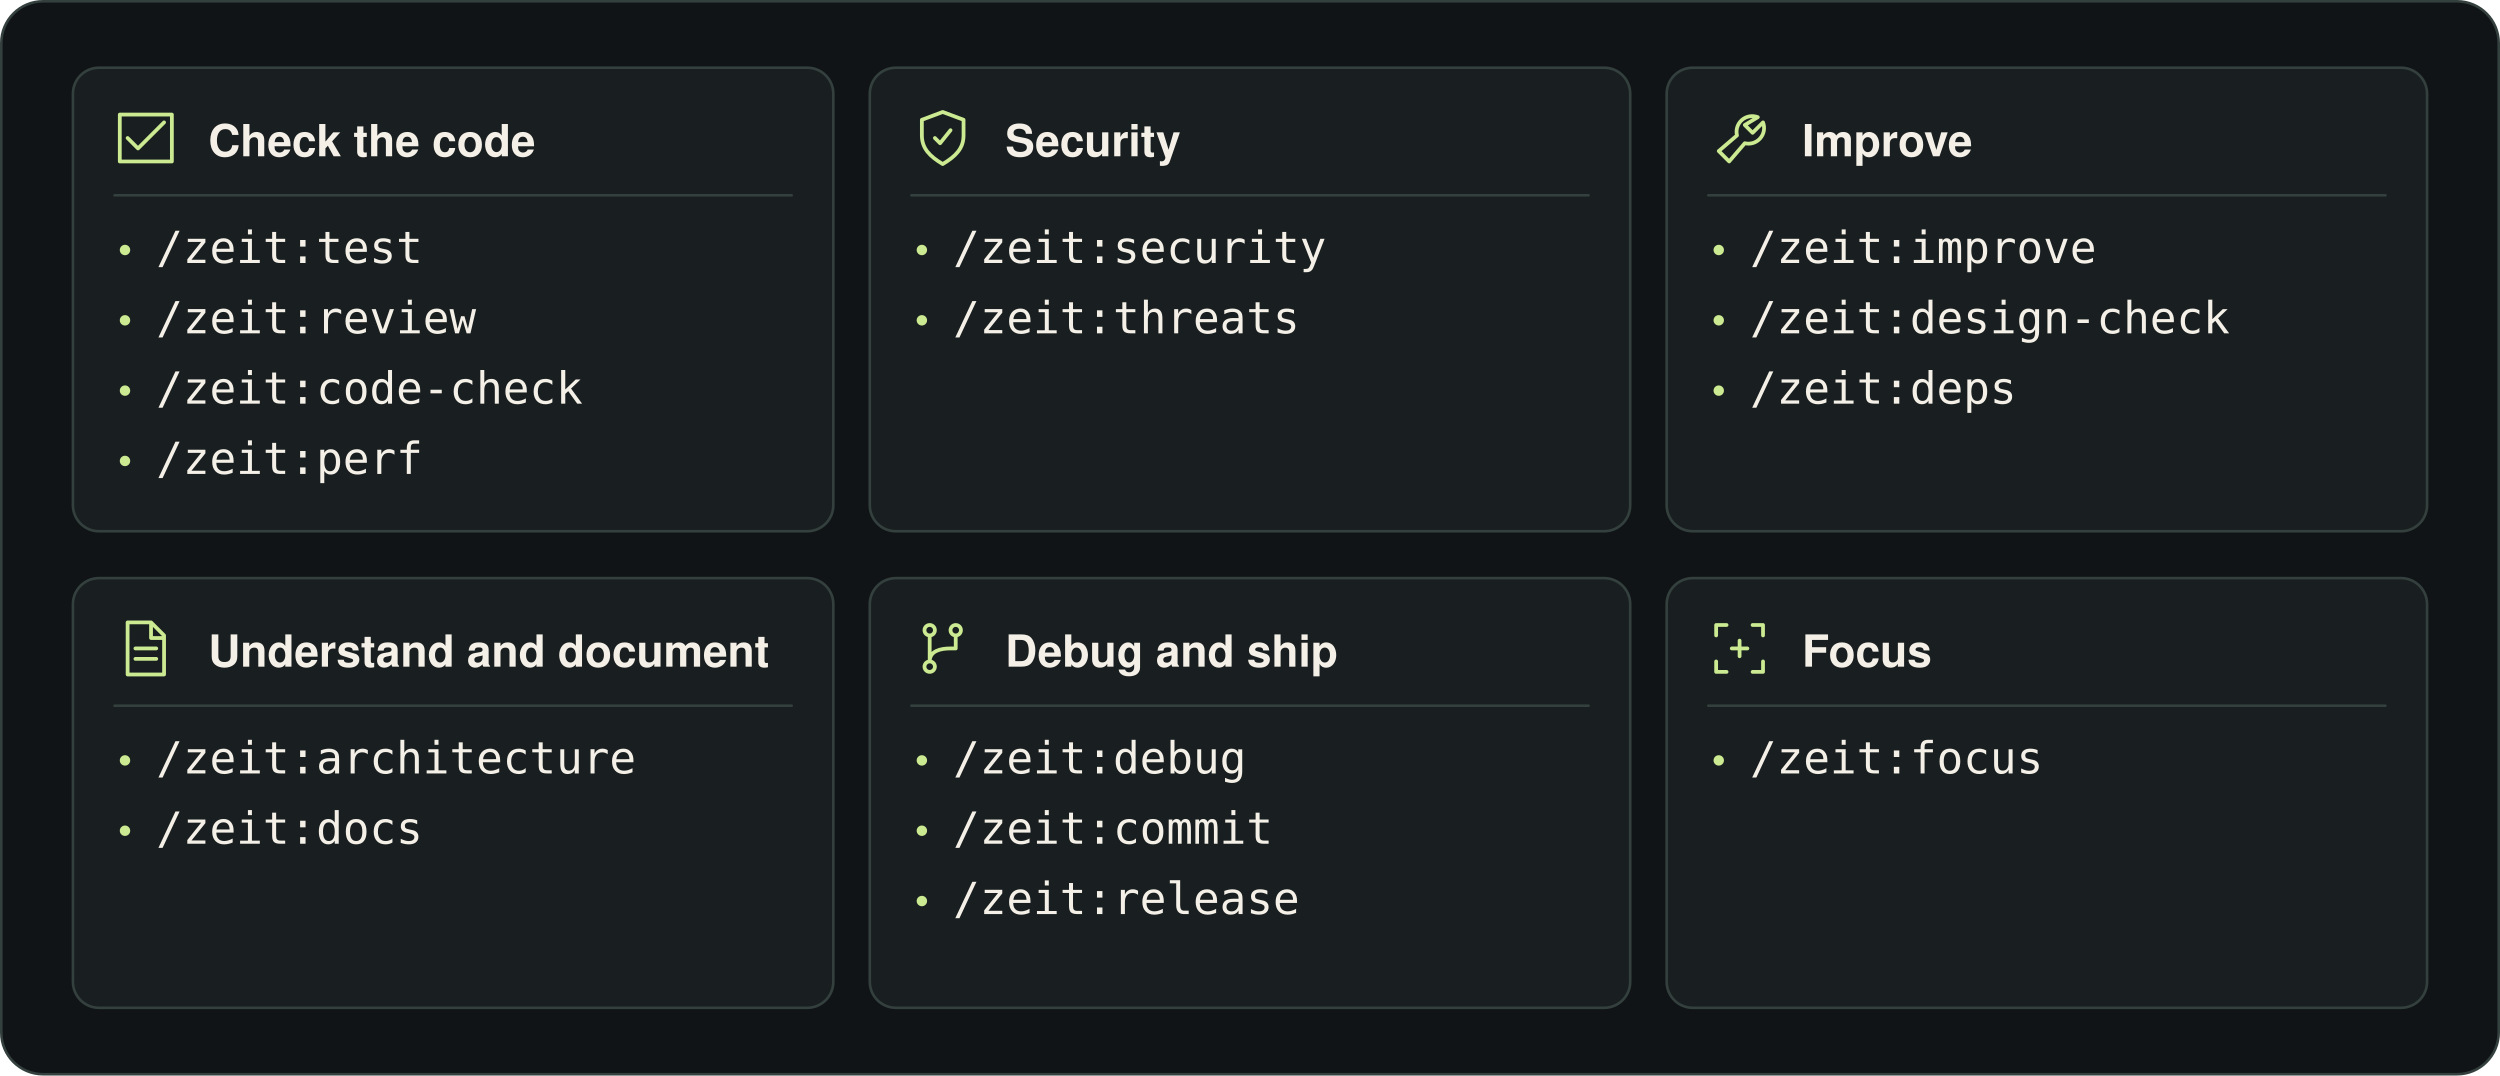
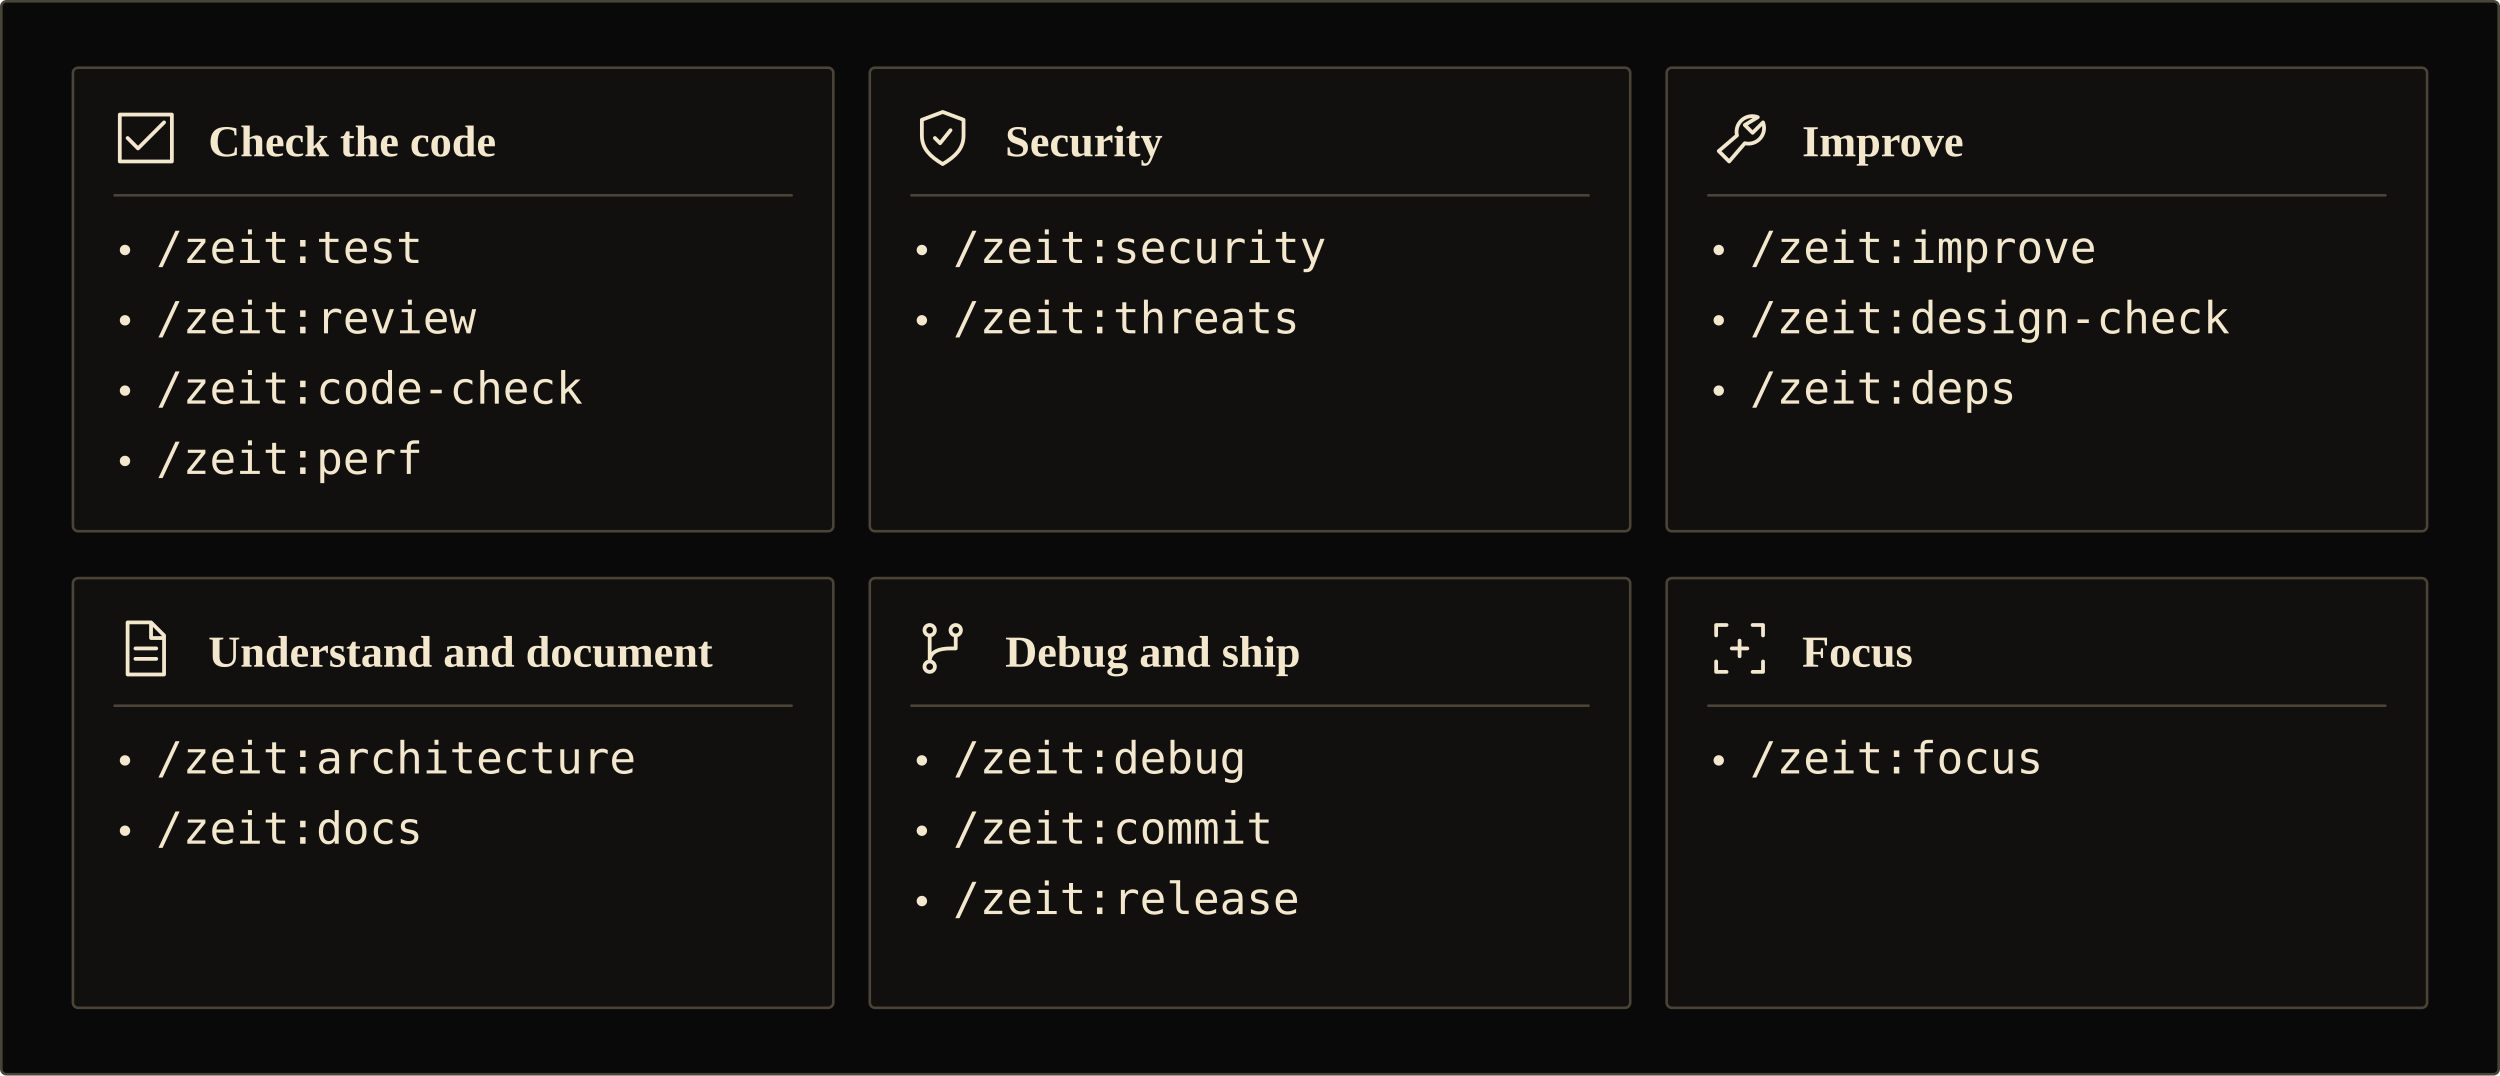
<svg xmlns="http://www.w3.org/2000/svg" width="960" height="413" viewBox="0 0 960 413" role="img" aria-labelledby="title desc">
-   <rect x="0.5" y="0.5" width="959" height="412" rx="16" fill="#101416" stroke="#34403E" />
-   <rect x="28" y="26" width="292" height="178" rx="10" fill="#191F20" stroke="#34403E" />
+   <rect x="0.5" y="0.5" width="959" height="412" rx="2" fill="#090909" stroke="#494438" />
+   <rect x="28" y="26" width="292" height="178" rx="2" fill="#11100E" stroke="#494438" />
  <g transform="translate(44 41)">
-     <path d="M5 12l4 4L19 6 M2 3h20v18H2z" fill="none" stroke="#CBEA91" stroke-width="1.45" stroke-linecap="round" stroke-linejoin="round" />
+     <path d="M5 12l4 4L19 6 M2 3h20v18H2z" fill="none" stroke="#F3E8CD" stroke-width="1.45" stroke-linecap="round" stroke-linejoin="round" />
  </g>
-   <text x="80" y="60" fill="#F4F0E7" font-family="Segoe UI, Helvetica, Arial, sans-serif" font-size="17" font-weight="700">Check the code</text>
-   <path d="M44 75h260" fill="none" stroke="#34403E" stroke-width="1" stroke-linecap="round" stroke-linejoin="round" />
-   <circle cx="48" cy="96" r="2" fill="#CBEA91" />
-   <text x="60" y="101" fill="#F4F0E7" font-family="Consolas, SFMono-Regular, Menlo, monospace" font-size="17" font-weight="400">/zeit:test</text>
-   <circle cx="48" cy="123" r="2" fill="#CBEA91" />
-   <text x="60" y="128" fill="#F4F0E7" font-family="Consolas, SFMono-Regular, Menlo, monospace" font-size="17" font-weight="400">/zeit:review</text>
-   <circle cx="48" cy="150" r="2" fill="#CBEA91" />
-   <text x="60" y="155" fill="#F4F0E7" font-family="Consolas, SFMono-Regular, Menlo, monospace" font-size="17" font-weight="400">/zeit:code-check</text>
-   <circle cx="48" cy="177" r="2" fill="#CBEA91" />
-   <text x="60" y="182" fill="#F4F0E7" font-family="Consolas, SFMono-Regular, Menlo, monospace" font-size="17" font-weight="400">/zeit:perf</text>
-   <rect x="334" y="26" width="292" height="178" rx="10" fill="#191F20" stroke="#34403E" />
+   <text x="80" y="60" fill="#F3E8CD" font-family="Georgia, 'Times New Roman', serif" font-size="17" font-weight="700">Check the code</text>
+   <path d="M44 75h260" fill="none" stroke="#494438" stroke-width="1" stroke-linecap="round" stroke-linejoin="round" />
+   <circle cx="48" cy="96" r="2" fill="#F3E8CD" />
+   <text x="60" y="101" fill="#F3E8CD" font-family="Consolas, SFMono-Regular, Menlo, monospace" font-size="17" font-weight="400">/zeit:test</text>
+   <circle cx="48" cy="123" r="2" fill="#F3E8CD" />
+   <text x="60" y="128" fill="#F3E8CD" font-family="Consolas, SFMono-Regular, Menlo, monospace" font-size="17" font-weight="400">/zeit:review</text>
+   <circle cx="48" cy="150" r="2" fill="#F3E8CD" />
+   <text x="60" y="155" fill="#F3E8CD" font-family="Consolas, SFMono-Regular, Menlo, monospace" font-size="17" font-weight="400">/zeit:code-check</text>
+   <circle cx="48" cy="177" r="2" fill="#F3E8CD" />
+   <text x="60" y="182" fill="#F3E8CD" font-family="Consolas, SFMono-Regular, Menlo, monospace" font-size="17" font-weight="400">/zeit:perf</text>
+   <rect x="334" y="26" width="292" height="178" rx="2" fill="#11100E" stroke="#494438" />
  <g transform="translate(350 41)">
-     <path d="M12 2l8 3v6c0 5-3 8-8 11-5-3-8-6-8-11V5z M9 12l2 2 4-5" fill="none" stroke="#CBEA91" stroke-width="1.45" stroke-linecap="round" stroke-linejoin="round" />
+     <path d="M12 2l8 3v6c0 5-3 8-8 11-5-3-8-6-8-11V5z M9 12l2 2 4-5" fill="none" stroke="#F3E8CD" stroke-width="1.45" stroke-linecap="round" stroke-linejoin="round" />
  </g>
-   <text x="386" y="60" fill="#F4F0E7" font-family="Segoe UI, Helvetica, Arial, sans-serif" font-size="17" font-weight="700">Security</text>
-   <path d="M350 75h260" fill="none" stroke="#34403E" stroke-width="1" stroke-linecap="round" stroke-linejoin="round" />
-   <circle cx="354" cy="96" r="2" fill="#CBEA91" />
-   <text x="366" y="101" fill="#F4F0E7" font-family="Consolas, SFMono-Regular, Menlo, monospace" font-size="17" font-weight="400">/zeit:security</text>
-   <circle cx="354" cy="123" r="2" fill="#CBEA91" />
-   <text x="366" y="128" fill="#F4F0E7" font-family="Consolas, SFMono-Regular, Menlo, monospace" font-size="17" font-weight="400">/zeit:threats</text>
-   <rect x="640" y="26" width="292" height="178" rx="10" fill="#191F20" stroke="#34403E" />
+   <text x="386" y="60" fill="#F3E8CD" font-family="Georgia, 'Times New Roman', serif" font-size="17" font-weight="700">Security</text>
+   <path d="M350 75h260" fill="none" stroke="#494438" stroke-width="1" stroke-linecap="round" stroke-linejoin="round" />
+   <circle cx="354" cy="96" r="2" fill="#F3E8CD" />
+   <text x="366" y="101" fill="#F3E8CD" font-family="Consolas, SFMono-Regular, Menlo, monospace" font-size="17" font-weight="400">/zeit:security</text>
+   <circle cx="354" cy="123" r="2" fill="#F3E8CD" />
+   <text x="366" y="128" fill="#F3E8CD" font-family="Consolas, SFMono-Regular, Menlo, monospace" font-size="17" font-weight="400">/zeit:threats</text>
+   <rect x="640" y="26" width="292" height="178" rx="2" fill="#11100E" stroke="#494438" />
  <g transform="translate(656 41)">
-     <path d="M14 7l3 3 4-4a6 6 0 0 1-7 8l-6 7-4-4 7-6a6 6 0 0 1 8-7z" fill="none" stroke="#CBEA91" stroke-width="1.45" stroke-linecap="round" stroke-linejoin="round" />
+     <path d="M14 7l3 3 4-4a6 6 0 0 1-7 8l-6 7-4-4 7-6a6 6 0 0 1 8-7z" fill="none" stroke="#F3E8CD" stroke-width="1.45" stroke-linecap="round" stroke-linejoin="round" />
  </g>
-   <text x="692" y="60" fill="#F4F0E7" font-family="Segoe UI, Helvetica, Arial, sans-serif" font-size="17" font-weight="700">Improve</text>
-   <path d="M656 75h260" fill="none" stroke="#34403E" stroke-width="1" stroke-linecap="round" stroke-linejoin="round" />
-   <circle cx="660" cy="96" r="2" fill="#CBEA91" />
-   <text x="672" y="101" fill="#F4F0E7" font-family="Consolas, SFMono-Regular, Menlo, monospace" font-size="17" font-weight="400">/zeit:improve</text>
-   <circle cx="660" cy="123" r="2" fill="#CBEA91" />
-   <text x="672" y="128" fill="#F4F0E7" font-family="Consolas, SFMono-Regular, Menlo, monospace" font-size="17" font-weight="400">/zeit:design-check</text>
-   <circle cx="660" cy="150" r="2" fill="#CBEA91" />
-   <text x="672" y="155" fill="#F4F0E7" font-family="Consolas, SFMono-Regular, Menlo, monospace" font-size="17" font-weight="400">/zeit:deps</text>
-   <rect x="28" y="222" width="292" height="165" rx="10" fill="#191F20" stroke="#34403E" />
+   <text x="692" y="60" fill="#F3E8CD" font-family="Georgia, 'Times New Roman', serif" font-size="17" font-weight="700">Improve</text>
+   <path d="M656 75h260" fill="none" stroke="#494438" stroke-width="1" stroke-linecap="round" stroke-linejoin="round" />
+   <circle cx="660" cy="96" r="2" fill="#F3E8CD" />
+   <text x="672" y="101" fill="#F3E8CD" font-family="Consolas, SFMono-Regular, Menlo, monospace" font-size="17" font-weight="400">/zeit:improve</text>
+   <circle cx="660" cy="123" r="2" fill="#F3E8CD" />
+   <text x="672" y="128" fill="#F3E8CD" font-family="Consolas, SFMono-Regular, Menlo, monospace" font-size="17" font-weight="400">/zeit:design-check</text>
+   <circle cx="660" cy="150" r="2" fill="#F3E8CD" />
+   <text x="672" y="155" fill="#F3E8CD" font-family="Consolas, SFMono-Regular, Menlo, monospace" font-size="17" font-weight="400">/zeit:deps</text>
+   <rect x="28" y="222" width="292" height="165" rx="2" fill="#11100E" stroke="#494438" />
  <g transform="translate(44 237)">
-     <path d="M5 2h9l5 5v15H5z M14 2v6h5M8 12h8m-8 4h8" fill="none" stroke="#CBEA91" stroke-width="1.45" stroke-linecap="round" stroke-linejoin="round" />
+     <path d="M5 2h9l5 5v15H5z M14 2v6h5M8 12h8m-8 4h8" fill="none" stroke="#F3E8CD" stroke-width="1.45" stroke-linecap="round" stroke-linejoin="round" />
  </g>
-   <text x="80" y="256" fill="#F4F0E7" font-family="Segoe UI, Helvetica, Arial, sans-serif" font-size="17" font-weight="700">Understand and document</text>
-   <path d="M44 271h260" fill="none" stroke="#34403E" stroke-width="1" stroke-linecap="round" stroke-linejoin="round" />
-   <circle cx="48" cy="292" r="2" fill="#CBEA91" />
-   <text x="60" y="297" fill="#F4F0E7" font-family="Consolas, SFMono-Regular, Menlo, monospace" font-size="17" font-weight="400">/zeit:architecture</text>
-   <circle cx="48" cy="319" r="2" fill="#CBEA91" />
-   <text x="60" y="324" fill="#F4F0E7" font-family="Consolas, SFMono-Regular, Menlo, monospace" font-size="17" font-weight="400">/zeit:docs</text>
-   <rect x="334" y="222" width="292" height="165" rx="10" fill="#191F20" stroke="#34403E" />
+   <text x="80" y="256" fill="#F3E8CD" font-family="Georgia, 'Times New Roman', serif" font-size="17" font-weight="700">Understand and document</text>
+   <path d="M44 271h260" fill="none" stroke="#494438" stroke-width="1" stroke-linecap="round" stroke-linejoin="round" />
+   <circle cx="48" cy="292" r="2" fill="#F3E8CD" />
+   <text x="60" y="297" fill="#F3E8CD" font-family="Consolas, SFMono-Regular, Menlo, monospace" font-size="17" font-weight="400">/zeit:architecture</text>
+   <circle cx="48" cy="319" r="2" fill="#F3E8CD" />
+   <text x="60" y="324" fill="#F3E8CD" font-family="Consolas, SFMono-Regular, Menlo, monospace" font-size="17" font-weight="400">/zeit:docs</text>
+   <rect x="334" y="222" width="292" height="165" rx="2" fill="#11100E" stroke="#494438" />
  <g transform="translate(350 237)">
-     <path d="M7 7v10m0 0c0-4 4-5 8-5h2V7 M7 7a2 2 0 1 0 0-4 2 2 0 0 0 0 4zm0 14a2 2 0 1 0 0-4 2 2 0 0 0 0 4zM17 7a2 2 0 1 0 0-4 2 2 0 0 0 0 4z" fill="none" stroke="#CBEA91" stroke-width="1.45" stroke-linecap="round" stroke-linejoin="round" />
+     <path d="M7 7v10m0 0c0-4 4-5 8-5h2V7 M7 7a2 2 0 1 0 0-4 2 2 0 0 0 0 4zm0 14a2 2 0 1 0 0-4 2 2 0 0 0 0 4zM17 7a2 2 0 1 0 0-4 2 2 0 0 0 0 4z" fill="none" stroke="#F3E8CD" stroke-width="1.45" stroke-linecap="round" stroke-linejoin="round" />
  </g>
-   <text x="386" y="256" fill="#F4F0E7" font-family="Segoe UI, Helvetica, Arial, sans-serif" font-size="17" font-weight="700">Debug and ship</text>
-   <path d="M350 271h260" fill="none" stroke="#34403E" stroke-width="1" stroke-linecap="round" stroke-linejoin="round" />
-   <circle cx="354" cy="292" r="2" fill="#CBEA91" />
-   <text x="366" y="297" fill="#F4F0E7" font-family="Consolas, SFMono-Regular, Menlo, monospace" font-size="17" font-weight="400">/zeit:debug</text>
-   <circle cx="354" cy="319" r="2" fill="#CBEA91" />
-   <text x="366" y="324" fill="#F4F0E7" font-family="Consolas, SFMono-Regular, Menlo, monospace" font-size="17" font-weight="400">/zeit:commit</text>
-   <circle cx="354" cy="346" r="2" fill="#CBEA91" />
-   <text x="366" y="351" fill="#F4F0E7" font-family="Consolas, SFMono-Regular, Menlo, monospace" font-size="17" font-weight="400">/zeit:release</text>
-   <rect x="640" y="222" width="292" height="165" rx="10" fill="#191F20" stroke="#34403E" />
+   <text x="386" y="256" fill="#F3E8CD" font-family="Georgia, 'Times New Roman', serif" font-size="17" font-weight="700">Debug and ship</text>
+   <path d="M350 271h260" fill="none" stroke="#494438" stroke-width="1" stroke-linecap="round" stroke-linejoin="round" />
+   <circle cx="354" cy="292" r="2" fill="#F3E8CD" />
+   <text x="366" y="297" fill="#F3E8CD" font-family="Consolas, SFMono-Regular, Menlo, monospace" font-size="17" font-weight="400">/zeit:debug</text>
+   <circle cx="354" cy="319" r="2" fill="#F3E8CD" />
+   <text x="366" y="324" fill="#F3E8CD" font-family="Consolas, SFMono-Regular, Menlo, monospace" font-size="17" font-weight="400">/zeit:commit</text>
+   <circle cx="354" cy="346" r="2" fill="#F3E8CD" />
+   <text x="366" y="351" fill="#F3E8CD" font-family="Consolas, SFMono-Regular, Menlo, monospace" font-size="17" font-weight="400">/zeit:release</text>
+   <rect x="640" y="222" width="292" height="165" rx="2" fill="#11100E" stroke="#494438" />
  <g transform="translate(656 237)">
-     <path d="M7 3H3v4m14-4h4v4M3 17v4h4m14-4v4h-4 M9 12h6m-3-3v6" fill="none" stroke="#CBEA91" stroke-width="1.45" stroke-linecap="round" stroke-linejoin="round" />
+     <path d="M7 3H3v4m14-4h4v4M3 17v4h4m14-4v4h-4 M9 12h6m-3-3v6" fill="none" stroke="#F3E8CD" stroke-width="1.45" stroke-linecap="round" stroke-linejoin="round" />
  </g>
-   <text x="692" y="256" fill="#F4F0E7" font-family="Segoe UI, Helvetica, Arial, sans-serif" font-size="17" font-weight="700">Focus</text>
-   <path d="M656 271h260" fill="none" stroke="#34403E" stroke-width="1" stroke-linecap="round" stroke-linejoin="round" />
-   <circle cx="660" cy="292" r="2" fill="#CBEA91" />
-   <text x="672" y="297" fill="#F4F0E7" font-family="Consolas, SFMono-Regular, Menlo, monospace" font-size="17" font-weight="400">/zeit:focus</text>
+   <text x="692" y="256" fill="#F3E8CD" font-family="Georgia, 'Times New Roman', serif" font-size="17" font-weight="700">Focus</text>
+   <path d="M656 271h260" fill="none" stroke="#494438" stroke-width="1" stroke-linecap="round" stroke-linejoin="round" />
+   <circle cx="660" cy="292" r="2" fill="#F3E8CD" />
+   <text x="672" y="297" fill="#F3E8CD" font-family="Consolas, SFMono-Regular, Menlo, monospace" font-size="17" font-weight="400">/zeit:focus</text>
</svg>
